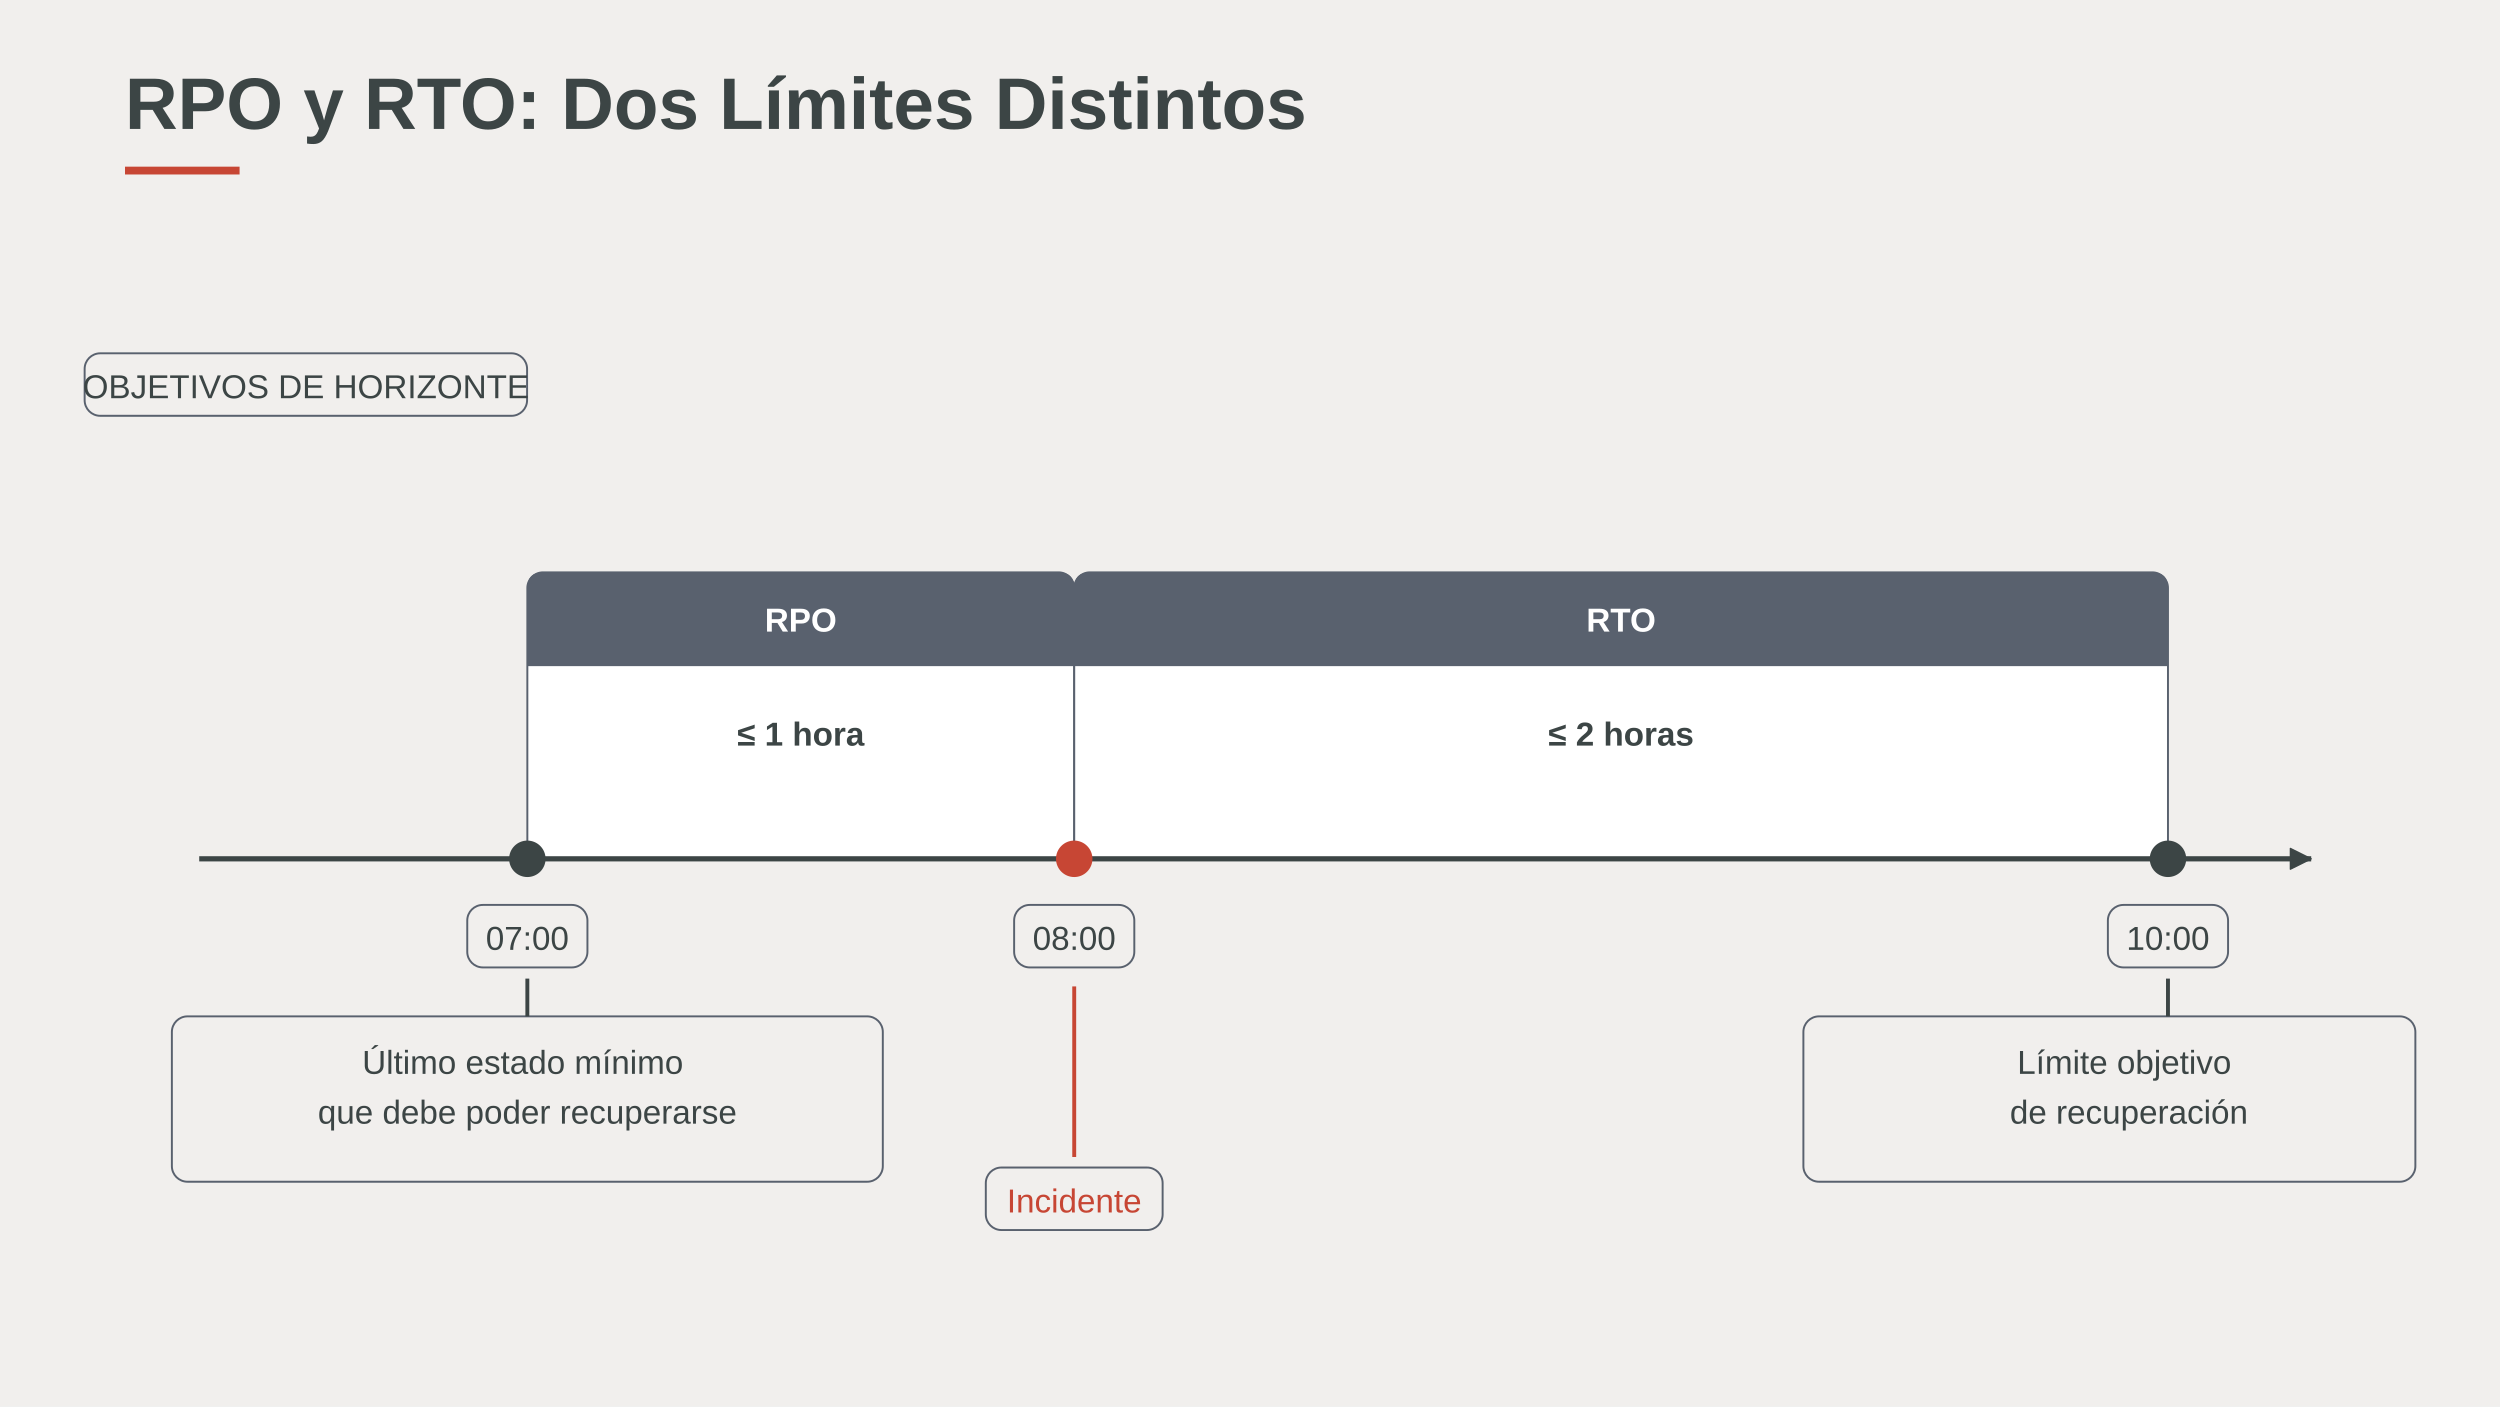
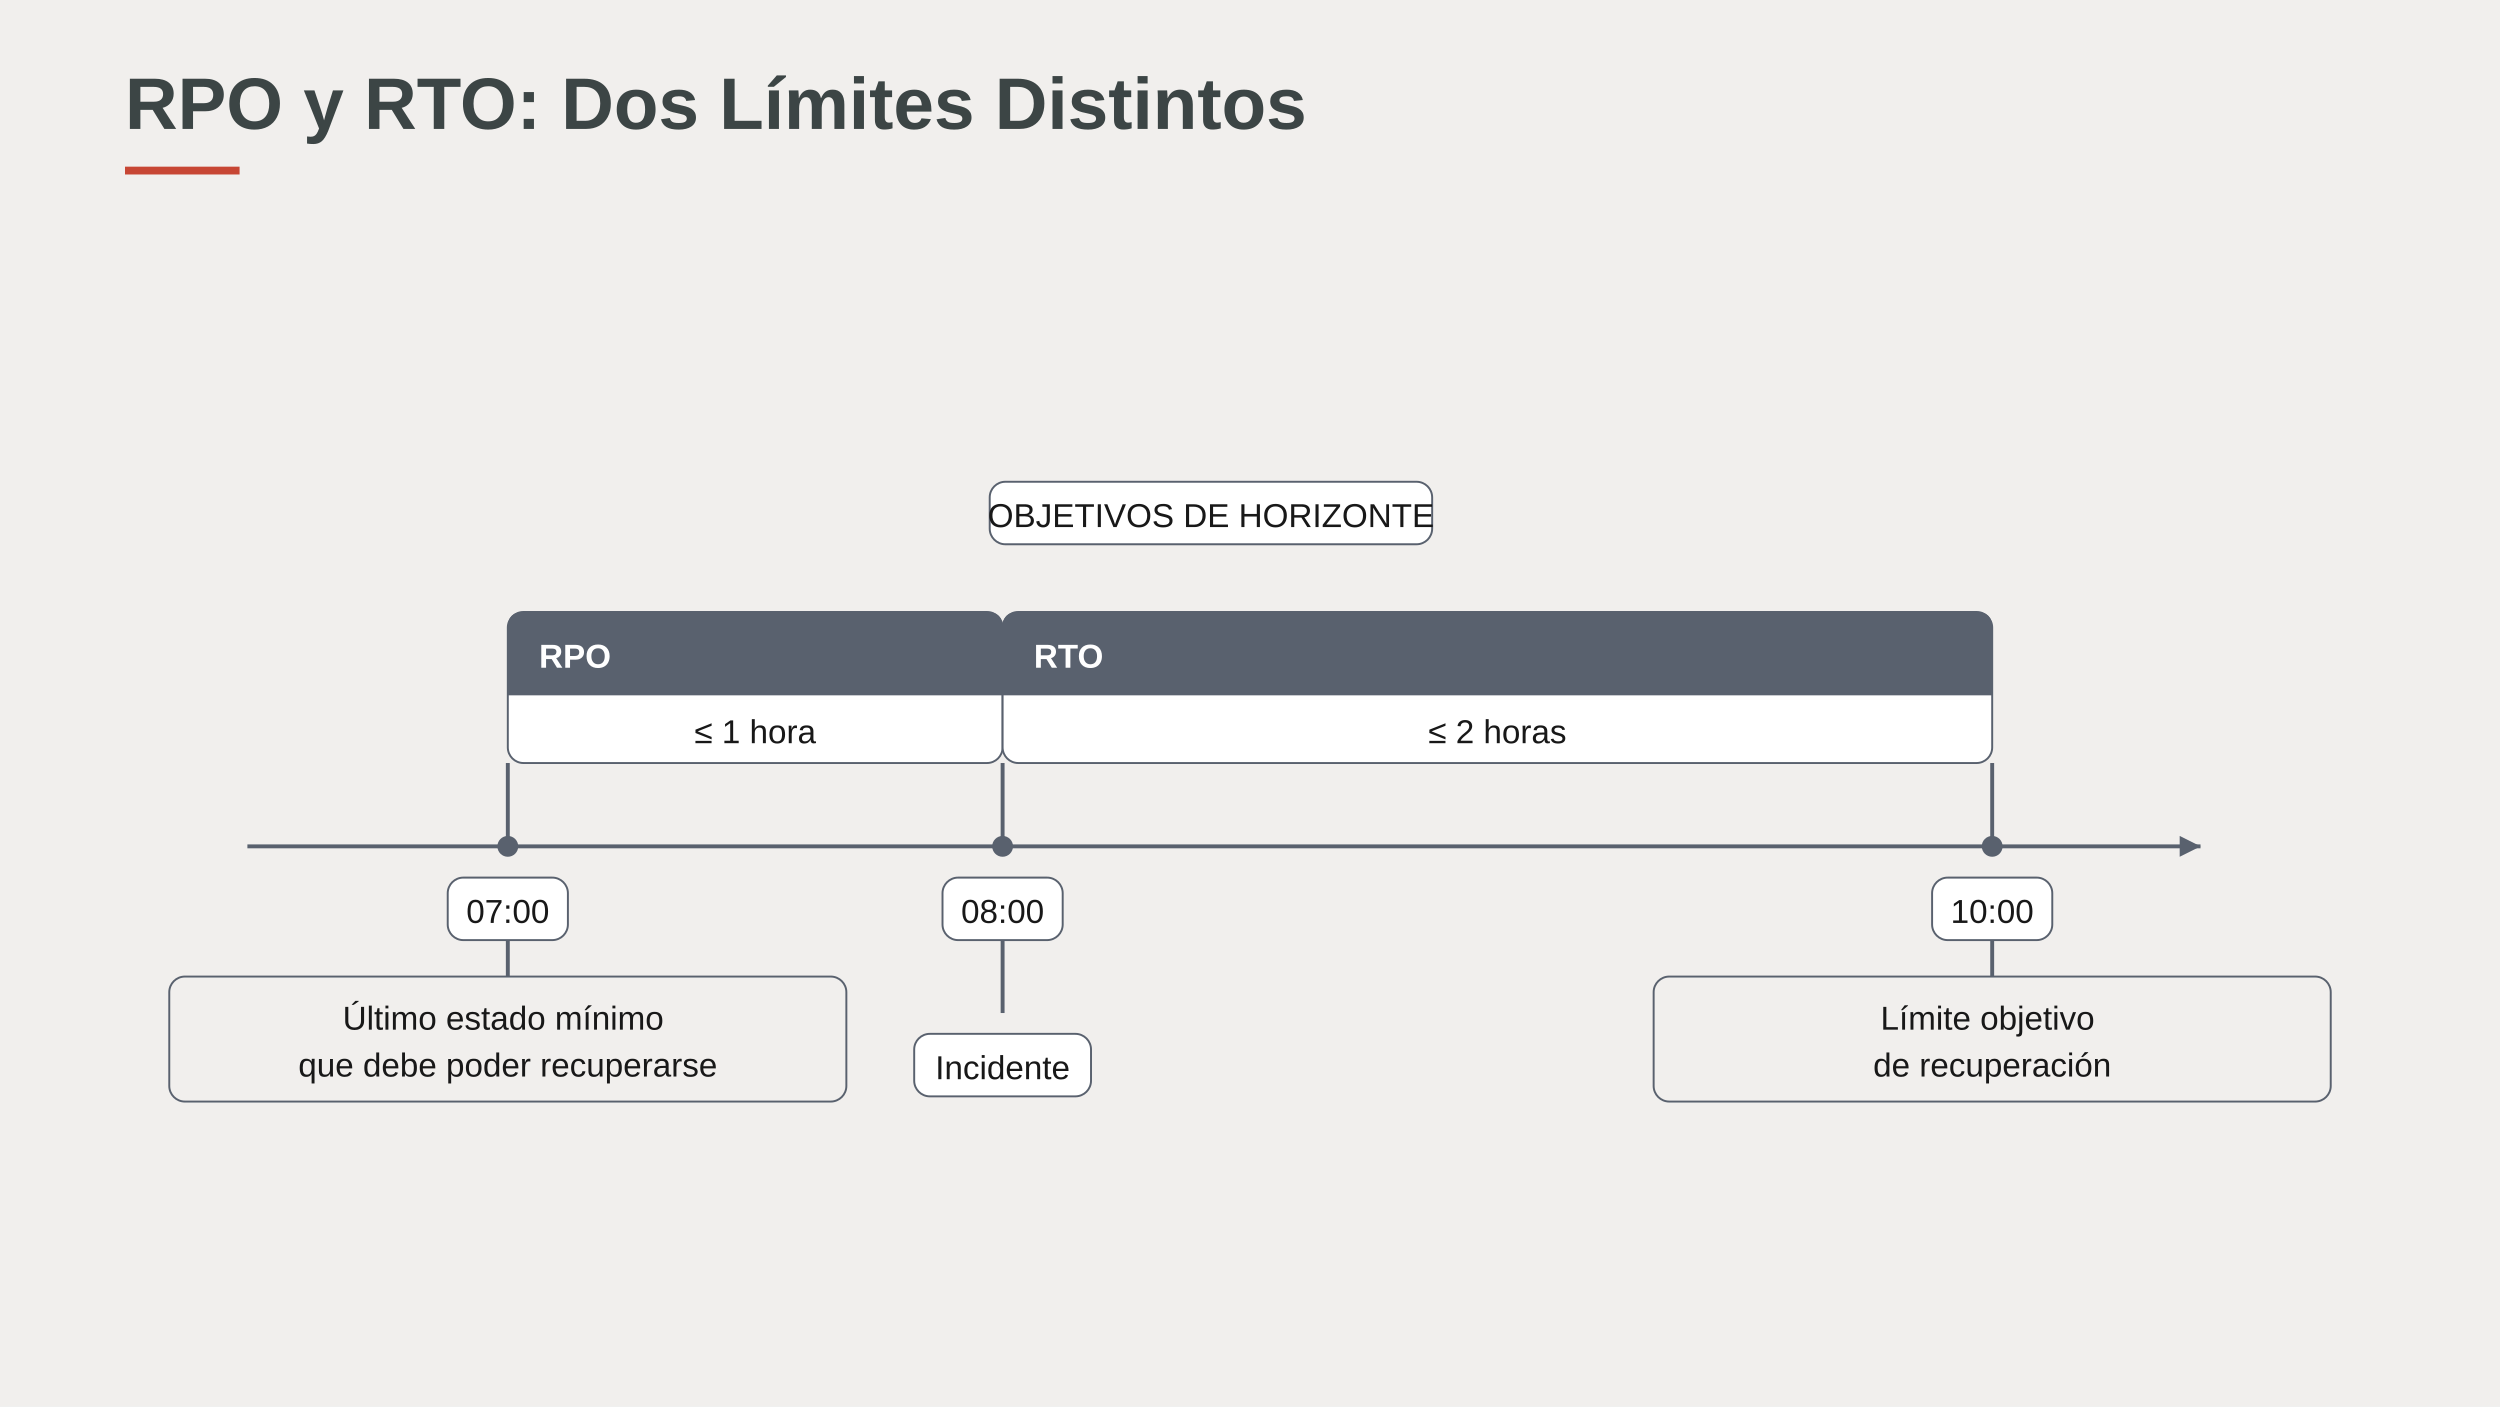
<svg xmlns="http://www.w3.org/2000/svg" viewBox="0 0 1920 1080" role="img" aria-labelledby="title description">
  <g font-family="Segoe UI, Arial, sans-serif">
    <rect x="0" y="0" width="1920" height="1080" rx="0" fill="#F1EFED" stroke="none" stroke-width="2" />
    <rect x="96" y="128" width="88" height="6" rx="0" fill="#C74634" stroke="none" stroke-width="2" />
    <text x="96" y="99" font-size="56" fill="#3C4545" font-weight="700" text-anchor="start">
      <tspan x="96" y="99">RPO y RTO: Dos Límites Distintos</tspan>
    </text>
-     <g data-layout="module-artwork" data-reference="governance-architecture" transform="translate(-15.000 73.570)" data-center="960 608">
-       <rect x="80.0" y="197.77" width="339.8" height="48" rx="12" fill="#F1EFED" stroke="#59616E" stroke-width="1.5" data-layout="reference-tag" />
-       <text x="249.9" y="232.27" font-size="25.5" fill="#3C4545" font-weight="400" text-anchor="middle">
-         <tspan x="249.9" y="232.27">OBJETIVOS DE HORIZONTE</tspan>
+     <g data-layout="module-artwork" data-reference="governance-architecture" data-center="960 608" transform="translate(-30 140)">
+       <rect x="790.1" y="230" width="339.8" height="48" rx="12" fill="#FFFFFF" stroke="#59616E" stroke-width="1.5" data-layout="reference-tag" />
+       <text x="960" y="264.8" fill="#181818" font-size="25.5" font-weight="400" text-anchor="middle">
+         <tspan x="960" y="264.8">OBJETIVOS DE HORIZONTE</tspan>
      </text>
-       <rect x="420" y="366" width="420" height="220" rx="12" fill="#FFFFFF" stroke="#59616E" stroke-width="1.5" data-table-frame="true" />
-       <path d="M432.0 366.0 H828.0 Q840.0 366.0 840.0 378.0 V438.0 H420.0 V378.0 Q420.0 366.0 432.0 366.0 Z" fill="#59616E" stroke="none" data-table-header="true" />
-       <rect x="840" y="366" width="840" height="220" rx="12" fill="#FFFFFF" stroke="#59616E" stroke-width="1.5" data-table-frame="true" />
-       <path d="M852.0 366.0 H1668.0 Q1680.0 366.0 1680.0 378.0 V438.0 H840.0 V378.0 Q840.0 366.0 852.0 366.0 Z" fill="#59616E" stroke="none" data-table-header="true" />
-       <text x="630.0" y="411.5" font-size="25.5" fill="#FFFFFF" font-weight="700" text-anchor="middle">
-         <tspan x="630.0" y="411.5">RPO</tspan>
+       <rect x="420" y="330" width="380" height="116" rx="12" fill="#FFFFFF" stroke="#59616E" stroke-width="1.5" data-table-frame="true" />
+       <path d="M432 330 H788 Q800 330 800 342 V394 H420 V342 Q420 330 432 330 Z" fill="#59616E" stroke="#59616E" stroke-width="0" stroke-linejoin="round" stroke-linecap="round" />
+       <g data-table-cell="header" data-cell-align="left">
+         <rect x="420" y="330" width="380" height="64" rx="0" fill="none" stroke="none" stroke-width="0" data-cell-frame="true" />
+         <g data-cell-content="true">
+           <text x="444" y="372.8" fill="#FFFFFF" font-size="25.5" font-weight="700" text-anchor="start">
+             <tspan x="444" y="372.8">RPO</tspan>
+           </text>
+         </g>
+       </g>
+       <g data-table-cell="row" data-cell-align="center">
+         <rect x="420" y="394" width="380" height="52" rx="0" fill="none" stroke="none" stroke-width="0" data-cell-frame="true" />
+         <g data-cell-content="true">
+           <text x="610.0" y="430.8" fill="#181818" font-size="25.5" font-weight="400" text-anchor="middle">
+             <tspan x="610.0" y="430.8">≤ 1 hora</tspan>
+           </text>
+         </g>
+       </g>
+       <rect x="800" y="330" width="760" height="116" rx="12" fill="#FFFFFF" stroke="#59616E" stroke-width="1.5" data-table-frame="true" />
+       <path d="M812 330 H1548 Q1560 330 1560 342 V394 H800 V342 Q800 330 812 330 Z" fill="#59616E" stroke="#59616E" stroke-width="0" stroke-linejoin="round" stroke-linecap="round" />
+       <g data-table-cell="header" data-cell-align="left">
+         <rect x="800" y="330" width="760" height="64" rx="0" fill="none" stroke="none" stroke-width="0" data-cell-frame="true" />
+         <g data-cell-content="true">
+           <text x="824" y="372.8" fill="#FFFFFF" font-size="25.5" font-weight="700" text-anchor="start">
+             <tspan x="824" y="372.8">RTO</tspan>
+           </text>
+         </g>
+       </g>
+       <g data-table-cell="row" data-cell-align="center">
+         <rect x="800" y="394" width="760" height="52" rx="0" fill="none" stroke="none" stroke-width="0" data-cell-frame="true" />
+         <g data-cell-content="true">
+           <text x="1180.0" y="430.8" fill="#181818" font-size="25.5" font-weight="400" text-anchor="middle">
+             <tspan x="1180.0" y="430.8">≤ 2 horas</tspan>
+           </text>
+         </g>
+       </g>
+       <line x1="220" y1="510" x2="1720" y2="510" stroke="#59616E" stroke-width="3" />
+       <path d="M1720 510 L1704.0 518.0 L1704.0 502.0 Z" fill="#59616E" stroke="#59616E" stroke-width="0" stroke-linejoin="round" stroke-linecap="round" />
+       <line x1="420" y1="446" x2="420" y2="510" stroke="#59616E" stroke-width="3" />
+       <circle cx="420" cy="510" r="8" fill="#59616E" />
+       <rect x="373.85" y="534" width="92.3" height="48" rx="12" fill="#FFFFFF" stroke="#59616E" stroke-width="1.5" data-layout="reference-tag" />
+       <text x="420" y="568.8" fill="#181818" font-size="25.5" font-weight="400" text-anchor="middle">
+         <tspan x="420" y="568.8">07:00</tspan>
      </text>
-       <text x="630" y="499.07" font-size="25.5" fill="#3C4545" font-weight="700" text-anchor="middle">
-         <tspan x="630" y="499.07">≤ 1 hora</tspan>
+       <rect x="160" y="610" width="520" height="96" rx="12" fill="#F1EFED" stroke="#59616E" stroke-width="1.5" />
+       <g data-table-cell="note" data-cell-align="center">
+         <rect x="160" y="610" width="520" height="96" rx="0" fill="none" stroke="none" stroke-width="0" data-cell-frame="true" />
+         <g data-cell-content="true">
+           <text x="420.0" y="650.8" fill="#181818" font-size="25.5" font-weight="400" text-anchor="middle">
+             <tspan x="420.0" y="650.8">Último estado mínimo </tspan>
+             <tspan x="420.0" y="686.8">que debe poder recuperarse</tspan>
+           </text>
+         </g>
+       </g>
+       <line x1="420" y1="582" x2="420" y2="610" stroke="#59616E" stroke-width="3" />
+       <line x1="800" y1="446" x2="800" y2="510" stroke="#59616E" stroke-width="3" />
+       <circle cx="800" cy="510" r="8" fill="#59616E" />
+       <rect x="753.85" y="534" width="92.3" height="48" rx="12" fill="#FFFFFF" stroke="#59616E" stroke-width="1.5" data-layout="reference-tag" />
+       <text x="800" y="568.8" fill="#181818" font-size="25.5" font-weight="400" text-anchor="middle">
+         <tspan x="800" y="568.8">08:00</tspan>
      </text>
-       <text x="1260.0" y="411.5" font-size="25.5" fill="#FFFFFF" font-weight="700" text-anchor="middle">
-         <tspan x="1260.0" y="411.5">RTO</tspan>
+       <rect x="732.102" y="654" width="135.797" height="48" rx="12" fill="#FFFFFF" stroke="#59616E" stroke-width="1.5" data-layout="reference-tag" />
+       <text x="800" y="688.8" fill="#181818" font-size="25.5" font-weight="400" text-anchor="middle">
+         <tspan x="800" y="688.8">Incidente</tspan>
      </text>
-       <text x="1260" y="499.07" font-size="25.5" fill="#3C4545" font-weight="700" text-anchor="middle">
-         <tspan x="1260" y="499.07">≤ 2 horas</tspan>
+       <line x1="800" y1="582" x2="800" y2="638" stroke="#59616E" stroke-width="3" />
+       <line x1="1560" y1="446" x2="1560" y2="510" stroke="#59616E" stroke-width="3" />
+       <circle cx="1560" cy="510" r="8" fill="#59616E" />
+       <rect x="1513.85" y="534" width="92.3" height="48" rx="12" fill="#FFFFFF" stroke="#59616E" stroke-width="1.5" data-layout="reference-tag" />
+       <text x="1560" y="568.8" fill="#181818" font-size="25.5" font-weight="400" text-anchor="middle">
+         <tspan x="1560" y="568.8">10:00</tspan>
      </text>
-       <line x1="168" y1="586" x2="1790" y2="586" stroke="#3C4545" stroke-width="4" />
-       <path d="M1790 586 L1774 594 L1774 578 Z" fill="#3C4545" stroke="#3C4545" stroke-width="1" stroke-linejoin="round" />
-       <circle cx="420" cy="586" r="13" fill="#3C4545" stroke="#3C4545" stroke-width="2" />
-       <rect x="373.85" y="621.41" width="92.3" height="48" rx="12" fill="#F1EFED" stroke="#59616E" stroke-width="1.5" data-layout="reference-tag" />
-       <text x="420.0" y="655.91" font-size="25.5" fill="#3C4545" font-weight="400" text-anchor="middle">
-         <tspan x="420.0" y="655.91">07:00</tspan>
-       </text>
-       <circle cx="840" cy="586" r="13" fill="#C74634" stroke="#C74634" stroke-width="2" />
-       <rect x="793.85" y="621.41" width="92.3" height="48" rx="12" fill="#F1EFED" stroke="#59616E" stroke-width="1.5" data-layout="reference-tag" />
-       <text x="840.0" y="655.91" font-size="25.5" fill="#3C4545" font-weight="400" text-anchor="middle">
-         <tspan x="840.0" y="655.91">08:00</tspan>
-       </text>
-       <circle cx="1680" cy="586" r="13" fill="#3C4545" stroke="#3C4545" stroke-width="2" />
-       <rect x="1633.85" y="621.41" width="92.3" height="48" rx="12" fill="#F1EFED" stroke="#59616E" stroke-width="1.5" data-layout="reference-tag" />
-       <text x="1680.0" y="655.91" font-size="25.5" fill="#3C4545" font-weight="400" text-anchor="middle">
-         <tspan x="1680.0" y="655.91">10:00</tspan>
-       </text>
-       <rect x="147" y="707" width="546" height="127" rx="12" fill="none" stroke="#59616E" stroke-width="1.5" />
-       <line x1="420" y1="678" x2="420" y2="707" stroke="#3C4545" stroke-width="3" />
-       <rect x="1400" y="707" width="470" height="127" rx="12" fill="none" stroke="#59616E" stroke-width="1.5" />
-       <line x1="1680" y1="678" x2="1680" y2="707" stroke="#3C4545" stroke-width="3" />
-       <text x="420" y="751.145" font-size="25.5" fill="#3C4545" font-weight="400" text-anchor="middle">
-         <tspan x="420" y="751.145">Último estado mínimo </tspan>
-         <tspan x="420" y="789.395">que debe poder recuperarse</tspan>
-       </text>
-       <rect x="772.102" y="823.09" width="135.797" height="48" rx="12" fill="#F1EFED" stroke="#59616E" stroke-width="1.5" data-layout="reference-tag" />
-       <text x="840.0" y="857.59" font-size="25.5" fill="#C74634" font-weight="400" text-anchor="middle">
-         <tspan x="840.0" y="857.59">Incidente</tspan>
-       </text>
-       <line x1="840" y1="684" x2="840" y2="815" stroke="#C74634" stroke-width="3" />
-       <text x="1650" y="751.145" font-size="25.5" fill="#3C4545" font-weight="400" text-anchor="middle">
-         <tspan x="1650" y="751.145">Límite objetivo </tspan>
-         <tspan x="1650" y="789.395">de recuperación</tspan>
-       </text>
+       <rect x="1300" y="610" width="520" height="96" rx="12" fill="#F1EFED" stroke="#59616E" stroke-width="1.5" />
+       <g data-table-cell="note" data-cell-align="center">
+         <rect x="1300" y="610" width="520" height="96" rx="0" fill="none" stroke="none" stroke-width="0" data-cell-frame="true" />
+         <g data-cell-content="true">
+           <text x="1560.0" y="650.8" fill="#181818" font-size="25.5" font-weight="400" text-anchor="middle">
+             <tspan x="1560.0" y="650.8">Límite objetivo </tspan>
+             <tspan x="1560.0" y="686.8">de recuperación</tspan>
+           </text>
+         </g>
+       </g>
+       <line x1="1560" y1="582" x2="1560" y2="610" stroke="#59616E" stroke-width="3" />
    </g>
  </g>
</svg>
